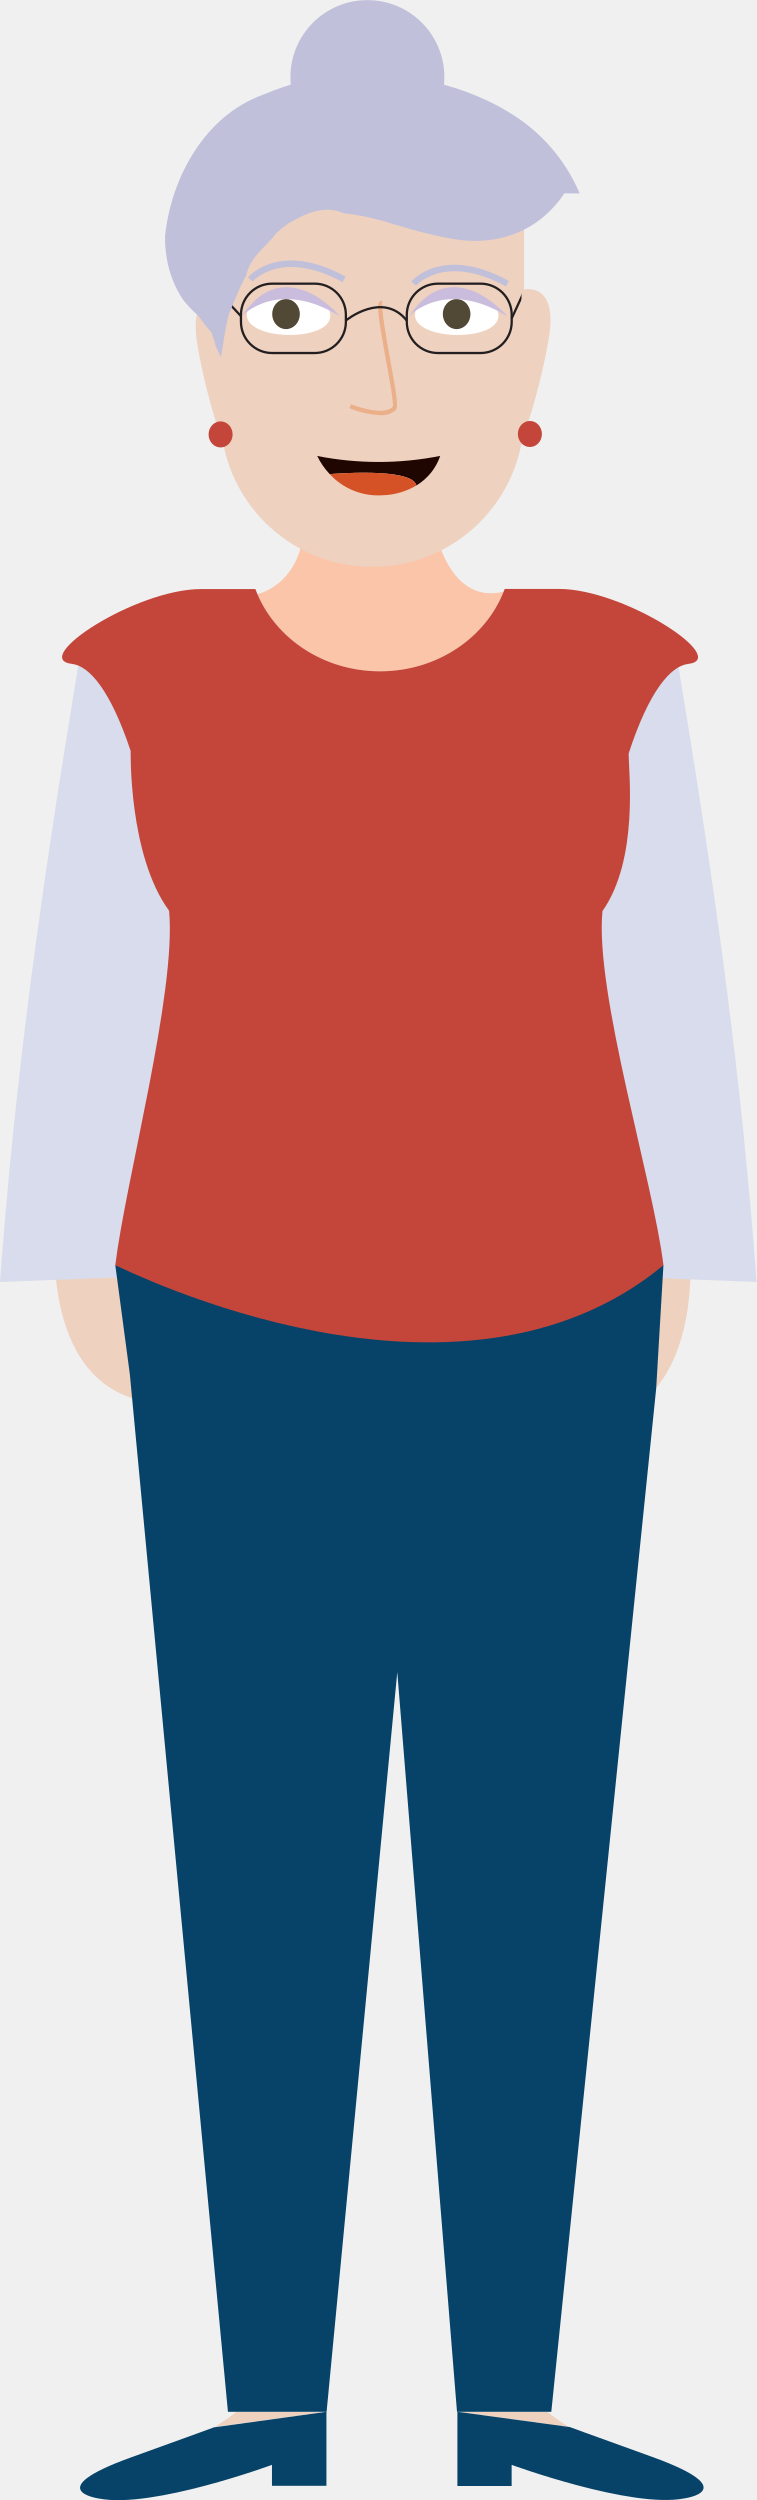
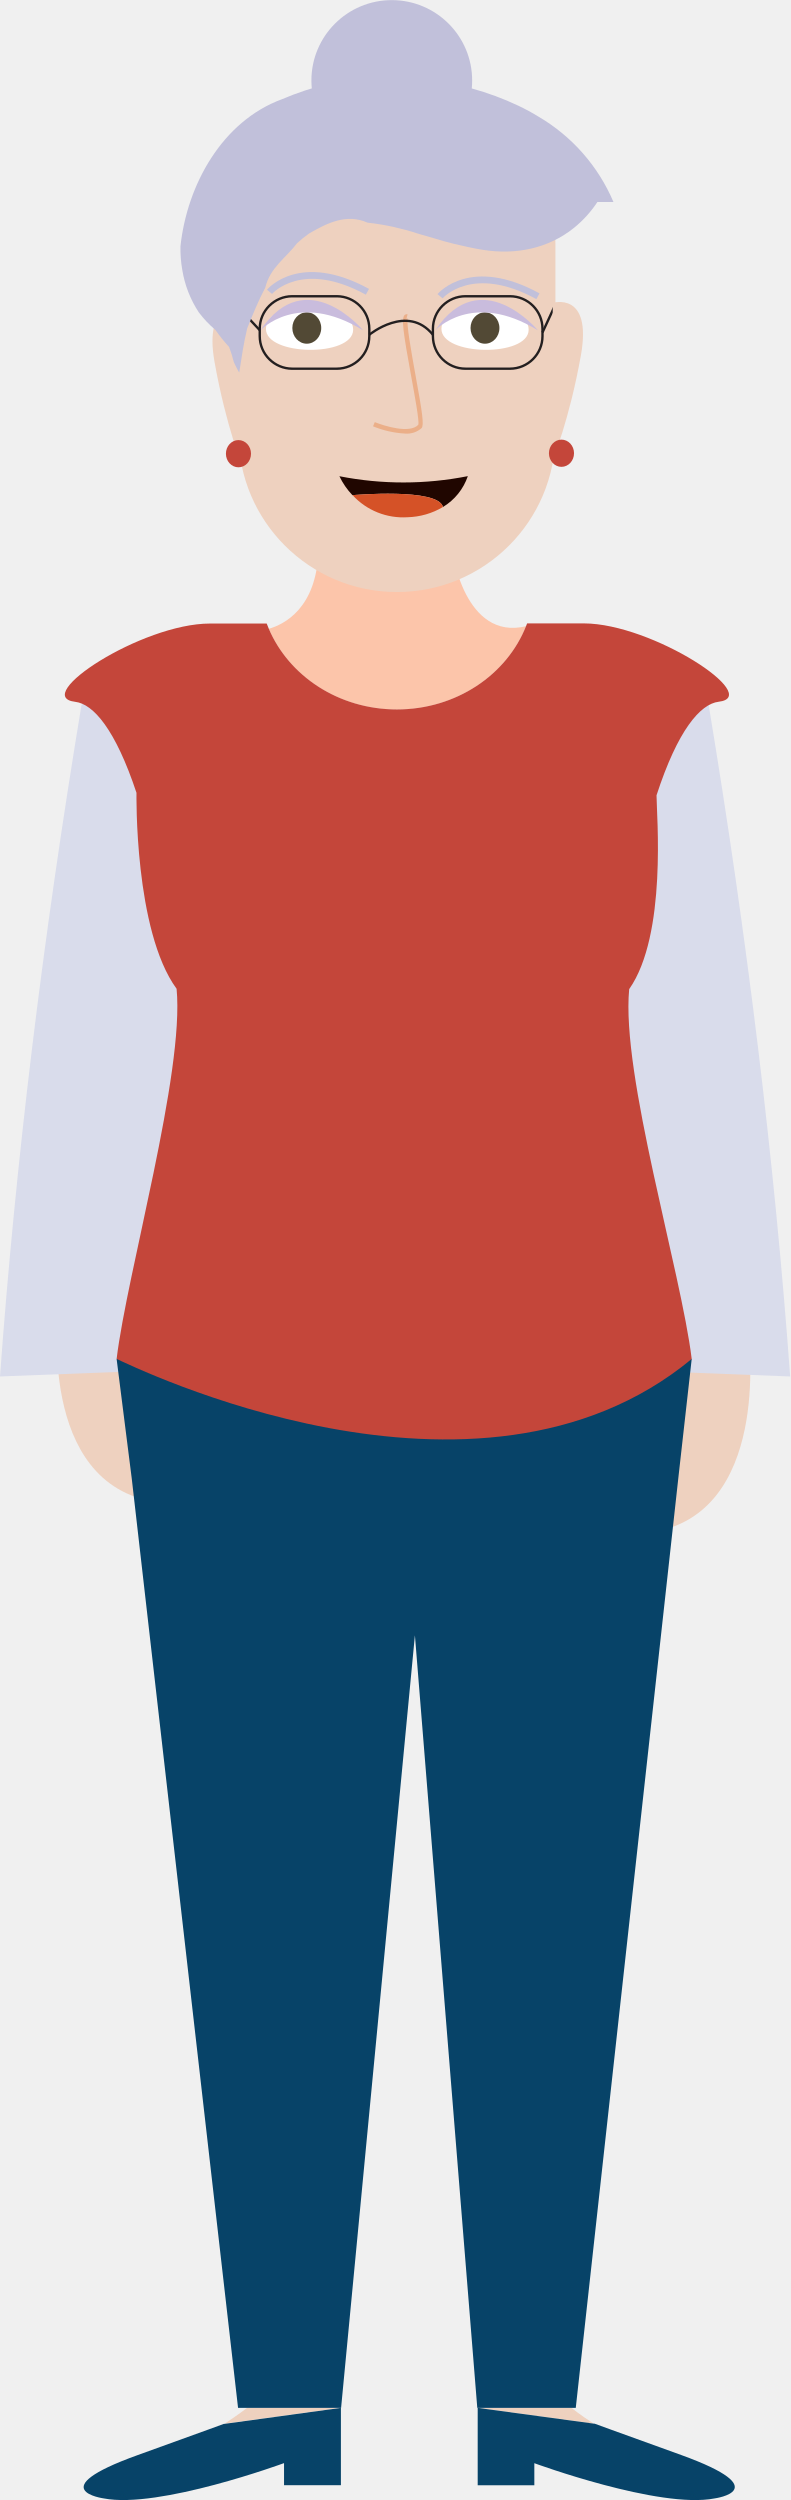
- <svg xmlns="http://www.w3.org/2000/svg" viewBox="0 0 208.42 688.68">
+ <svg xmlns="http://www.w3.org/2000/svg" viewBox="0 0 208.42 659.42">
  <defs>
-     <style>.cls-1{fill:#eed1bf;}.cls-2{fill:#fbc5aa;}.cls-3{fill:#d8dcec;}.cls-4{fill:#074368;}.cls-12,.cls-5{fill:none;stroke-miterlimit:10;}.cls-5{stroke:#c1c0db;stroke-width:1.01px;}.cls-6{fill:#c4463a;}.cls-7{fill:#fff;}.cls-8{fill:#514835;}.cls-9{fill:#cabcdc;}.cls-10{fill:#ebaf89;}.cls-11{fill:#c1c0db;}.cls-12{stroke:#231f20;stroke-width:0.63px;}.cls-13{fill:#200600;}.cls-14{fill:#d55227;}</style>
+     <style>.cls-1{fill:#eed1bf;}.cls-2{fill:#fcc5aa;}.cls-3{fill:#d9dceb;}.cls-4{fill:#074368;}.cls-12,.cls-5{fill:none;stroke-miterlimit:10;}.cls-5{stroke:#c1c0da;stroke-width:1.01px;}.cls-6{fill:#c4463a;}.cls-7{fill:#fff;}.cls-8{fill:#524935;}.cls-9{fill:#c9bcdd;}.cls-10{fill:#ebaf89;}.cls-11{fill:#c1c0da;}.cls-12{stroke:#231f20;stroke-width:0.63px;}.cls-13{fill:#200600;}.cls-14{fill:#d55227;}</style>
  </defs>
  <g id="Layer_2" data-name="Layer 2">
-     <g id="Avatar">
-       <path id="Koza" class="cls-1" d="M15.41,335.27s-5.89,46.38,25.89,51V334.14Z" />
-       <path id="Koza-2" data-name="Koza" class="cls-1" d="M189.81,340.45s5.89,46.38-25.9,51V339.32Z" />
-       <path id="Vrat" class="cls-2" d="M138.76,163c-5.1,12.81-18.42,22-34.07,22-15.37,0-28.5-8.84-33.8-21.31,4-1.14,12.58-5.35,13.09-20.48h35.3S122.52,166.92,138.76,163Z" />
-       <path class="cls-3" d="M0,353.15l51.93-2V211.72s-12-61-30.45-27.88C11.26,245.54,4.16,296.77,0,353.15Z" />
-       <path class="cls-3" d="M208.42,353.15l-51.94-2V211.72s12-61,30.46-27.88C197.16,245.54,204.26,296.77,208.42,353.15Z" />
-       <path id="Koza-3" data-name="Koza" class="cls-1" d="M89.92,664.38l-30.69,4.17c3.61-2.34,5.93-4.17,5.93-4.17Z" />
-       <path id="Koza-4" data-name="Koza" class="cls-1" d="M156.64,668.55,126,664.38h24.77S153,666.21,156.64,668.55Z" />
-       <path id="cevlje" class="cls-4" d="M89.92,664.38v20.39h-15V679s-33.06,12.16-47.57,9.29c0,0-16.55-2.23,8.86-11.39,19-6.85,22.83-8.27,22.83-8.27l.17,0h0Z" />
-       <path id="cevlje-2" data-name="cevlje" class="cls-4" d="M188.51,688.24C174,691.11,140.94,679,140.94,679v5.82H126V664.38l30.69,4.17h0l.17,0s3.83,1.42,22.84,8.27C205.06,686,188.51,688.24,188.51,688.24Z" />
-       <path class="cls-5" d="M43.14,322.11c.14-12.11,61.31,48.44,119,0" />
-       <polygon id="Hlace" class="cls-4" points="182.76 348.5 180.76 382.5 151.87 664.38 125.89 664.38 109.44 460.61 89.97 664.38 62.79 664.38 35.76 378.5 31.76 348.5 182.76 348.5" />
-       <path id="Majica" class="cls-6" d="M189.55,182.9c-4.83.58-10.78,7.47-16.38,24.68,0,4.95,2.85,29.09-7.21,43.4-2.17,22.51,14,74.46,16.8,97.55-56.74,47-147.23,1.63-151,0,2.74-22.76,16.93-75.42,14.82-97.64-11.22-15.34-10.58-44-10.58-44-5.54-16.71-11.39-23.45-16.16-24C8,181.52,37.32,162.27,55.41,162.27H70.35q.25.69.54,1.35c5.3,12.47,18.43,21.31,33.8,21.31,15.65,0,29-9.15,34.07-22,.1-.23.19-.47.28-.7H154C172.07,162.27,201.39,181.52,189.55,182.9Z" />
-       <path id="Koza-5" data-name="Koza" class="cls-1" d="M98.47,26.6h8.2a37.7,37.7,0,0,1,37.7,37.7v50.06a41.8,41.8,0,0,1-41.8,41.8h0a41.8,41.8,0,0,1-41.8-41.8V64.3A37.7,37.7,0,0,1,98.47,26.6Z" />
-       <path class="cls-7" d="M91,87c.09-8-22.94-8.35-23-.31C67.91,93.93,90.94,94.24,91,87Z" />
-       <path class="cls-7" d="M137.31,87c.09-8-22.94-8.35-23-.31C114.2,93.93,137.23,94.24,137.31,87Z" />
-       <ellipse class="cls-8" cx="78.79" cy="86.52" rx="3.81" ry="4.14" />
-       <ellipse class="cls-8" cx="125.79" cy="86.52" rx="3.81" ry="4.14" />
-       <path id="Oci" class="cls-9" d="M66.56,87.14s9.78-10.67,27.09,0C93.65,87.14,78.6,69.06,66.56,87.14Z" />
-       <path id="Oci-2" data-name="Oci" class="cls-9" d="M112.67,87.14s9.78-10.67,27.09,0C139.76,87.14,124.71,69.06,112.67,87.14Z" />
+     <g id="Layer_1-2" data-name="Layer 1">
+       <path id="Koza" class="cls-1" d="M15.41,345.19s-5.89,46.38,25.89,51V344.06Z" />
+       <path id="Koza-2" data-name="Koza" class="cls-1" d="M197.48,353.2s5.88,46.38-25.9,51V352.07Z" />
+       <path id="Vrat" class="cls-2" d="M138.76,165.17c-5.1,12.81-18.42,22-34.07,22-15.37,0-28.5-8.84-33.8-21.31,4-1.14,12.58-5.35,13.09-20.48h35.3S122.52,169.12,138.76,165.17Z" />
+       <path class="cls-3" d="M0,363.07l51.93-2V213.92s-12-61-30.45-27.88Q6.15,278.59,0,363.07Z" />
+       <path class="cls-3" d="M208.42,363.07l-51.94-2V213.92s12-61,30.46-27.88Q202.27,278.59,208.42,363.07Z" />
+       <path id="Koza-3" data-name="Koza" class="cls-1" d="M89.92,635.12l-30.69,4.17c3.61-2.34,5.93-4.17,5.93-4.17Z" />
+       <path id="Koza-4" data-name="Koza" class="cls-1" d="M156.64,639.29,126,635.12h24.77S153,637,156.64,639.29Z" />
+       <path id="cevlje" class="cls-4" d="M89.92,635.12v20.39h-15v-5.82S41.87,661.85,27.36,659c0,0-16.55-2.23,8.86-11.39,19-6.85,22.83-8.27,22.83-8.27l.17,0h0Z" />
+       <path id="cevlje-2" data-name="cevlje" class="cls-4" d="M188.51,659c-14.5,2.87-47.57-9.29-47.57-9.29v5.82H126V635.12l30.69,4.17h0l.17,0s3.83,1.42,22.84,8.27C205.06,656.75,188.51,659,188.51,659Z" />
+       <path class="cls-5" d="M43.14,332c.14-12.11,61.31,48.44,119,0" />
+       <polygon id="Hlace" class="cls-4" points="182.45 358.45 179.01 389.06 151.87 635.12 125.89 635.12 109.44 431.35 89.97 635.12 62.79 635.12 34.76 390.06 30.76 358.45 182.45 358.45" />
+       <path id="Majica" class="cls-6" d="M189.55,185.1c-4.83.58-10.78,7.47-16.38,24.68,0,4.95,2.85,36.81-7.21,51.12-2.17,22.51,13.69,74.46,16.49,97.55-56.74,46.95-147.92,1.63-151.69,0C33.5,335.69,48.69,283,46.58,260.81,35.36,245.47,36,209.12,36,209.12c-5.54-16.71-11.39-23.45-16.16-24C8,183.72,37.32,164.47,55.41,164.47H70.35q.25.69.54,1.35c5.3,12.47,18.43,21.31,33.8,21.31,15.65,0,29-9.15,34.07-22,.1-.23.19-.47.28-.7H154C172.07,164.47,201.39,183.72,189.55,185.1Z" />
+       <path id="Koza-5" data-name="Koza" class="cls-1" d="M100.6,26.6h8.2a37.7,37.7,0,0,1,37.7,37.7v50.06a41.8,41.8,0,0,1-41.8,41.8h0a41.8,41.8,0,0,1-41.8-41.8V64.3a37.7,37.7,0,0,1,37.7-37.7Z" />
+       <path class="cls-7" d="M93.15,87c.09-8-22.94-8.35-23-.31C70,93.93,93.07,94.24,93.15,87Z" />
+       <path class="cls-7" d="M139.44,87c.09-8-22.94-8.35-23-.31C116.33,93.93,139.36,94.24,139.44,87Z" />
+       <ellipse class="cls-8" cx="80.92" cy="86.52" rx="3.81" ry="4.14" />
+       <ellipse class="cls-8" cx="127.92" cy="86.52" rx="3.81" ry="4.14" />
+       <path id="Oci" class="cls-9" d="M68.69,87.14s9.79-10.67,27.1,0C95.79,87.14,80.73,69.06,68.69,87.14Z" />
+       <path id="Oci-2" data-name="Oci" class="cls-9" d="M114.8,87.14s9.78-10.67,27.09,0C141.89,87.14,126.84,69.06,114.8,87.14Z" />
      <g id="Nos">
-         <path class="cls-10" d="M104.68,114.36a25.86,25.86,0,0,1-8.42-1.91l.47-1.11c2.43,1,9.24,3.13,11.47.7.32-.83-.91-7.54-1.9-12.94-2.1-11.49-2.61-15.2-1.7-16a.82.82,0,0,1,.78-.19l-.3,1.16a.39.39,0,0,0,.38-.14c-.54,1,.94,9.1,2,15,1.86,10.16,2.29,13.22,1.6,14A5.8,5.8,0,0,1,104.68,114.36Z" />
+         <path class="cls-10" d="M106.81,114.36a25.86,25.86,0,0,1-8.42-1.91l.47-1.11c2.43,1,9.24,3.13,11.47.7.32-.83-.91-7.54-1.9-12.94-2.1-11.49-2.61-15.2-1.7-16a.82.82,0,0,1,.78-.19l-.3,1.16a.39.39,0,0,0,.38-.14c-.54,1,.94,9.1,2,15,1.86,10.16,2.29,13.22,1.6,14A5.8,5.8,0,0,1,106.81,114.36Z" />
      </g>
-       <path id="Obrve" class="cls-11" d="M94.37,77.73c-16.87-9.24-24.67-.29-24.74-.2l-1.34-1.12c.36-.42,8.81-10.12,26.91-.21Z" />
-       <path id="Obrve-2" data-name="Obrve" class="cls-11" d="M139.35,78.9c-16.87-9.24-24.67-.29-24.74-.2l-1.34-1.12c.35-.42,8.81-10.12,26.91-.2Z" />
+       <path id="Obrve" class="cls-11" d="M96.5,77.73c-16.86-9.24-24.67-.29-24.74-.2l-1.34-1.12c.36-.42,8.81-10.12,26.91-.21Z" />
+       <path id="Obrve-2" data-name="Obrve" class="cls-11" d="M141.48,78.9c-16.87-9.24-24.67-.29-24.74-.2l-1.34-1.12c.35-.42,8.81-10.12,26.91-.2Z" />
      <g id="ocala">
-         <rect class="cls-12" x="112.06" y="78.14" width="28.9" height="19.11" rx="8.59" />
-         <rect class="cls-12" x="66.38" y="78.14" width="28.9" height="19.11" rx="8.59" />
-         <path class="cls-12" d="M95.27,88.3s10.1-8.28,16.79,0" />
-         <line class="cls-12" x1="60.77" y1="81.06" x2="66.38" y2="87.09" />
-         <line class="cls-12" x1="144.36" y1="80.3" x2="140.96" y2="87.7" />
+         <rect class="cls-12" x="114.19" y="78.14" width="28.9" height="19.11" rx="8.59" />
+         <rect class="cls-12" x="68.51" y="78.14" width="28.9" height="19.11" rx="8.59" />
+         <path class="cls-12" d="M97.4,88.3s10.1-8.28,16.79,0" />
+         <line class="cls-12" x1="62.9" y1="81.06" x2="68.51" y2="87.09" />
+         <line class="cls-12" x1="146.5" y1="80.3" x2="143.09" y2="87.7" />
      </g>
-       <path id="Koza-6" data-name="Koza" class="cls-1" d="M143.66,79.89s10.48-3.19,7.43,13.86-7.43,27.6-7.43,27.6Z" />
-       <path id="Koza-7" data-name="Koza" class="cls-1" d="M61.9,81.67s-10.48-3.18-7.43,13.87,7.43,27.6,7.43,27.6Z" />
-       <ellipse id="Uhani" class="cls-6" cx="60.77" cy="119.67" rx="3.31" ry="3.59" />
-       <ellipse id="Uhani-2" data-name="Uhani" class="cls-6" cx="145.97" cy="119.55" rx="3.31" ry="3.59" />
-       <path class="cls-13" d="M121.27,125.59a15.23,15.23,0,0,1-6.56,8.14c-1.23-5.12-23.8-3.13-23.88-3.12a19.27,19.27,0,0,1-3.44-5A87.28,87.28,0,0,0,121.27,125.59Z" />
-       <path class="cls-14" d="M114.71,133.73h0a19.2,19.2,0,0,1-9.32,2.7,18.1,18.1,0,0,1-14.56-5.82C90.91,130.6,113.48,128.61,114.71,133.73Z" />
-       <polygon class="cls-13" points="90.83 130.61 90.84 130.61 90.84 130.61 90.83 130.61" />
-       <path id="Lasje2" class="cls-11" d="M159.68,53.28h-4.23a30.23,30.23,0,0,1-6.15,6.8c-6.82,5.5-15.41,7.19-24,5.83-2.49-.37-5.09-1-7.73-1.6q-2.36-.59-4.74-1.28L108,61.64c-2-.68-4.2-1.26-6.42-1.76a64.2,64.2,0,0,0-6.82-1.12c-5.55-2.45-10.6.07-15.41,2.85a31,31,0,0,0-3.18,2.57c-2.93,3.89-7.13,6.42-8.38,11.7-.91,1.72-1.74,3.49-2.52,5.3S63.75,84.81,63,86.65c-.46,1.93-.85,3.91-1.18,5.86s-.64,3.91-.92,5.8c0,0-.61-1-1.42-2.75a33.24,33.24,0,0,0-1.25-4A44.49,44.49,0,0,1,54.67,87a28.08,28.08,0,0,1-4.38-4.63,28.79,28.79,0,0,1-4.35-11.23,31.92,31.92,0,0,1-.47-6.19c1.73-16.18,11-33,26.8-38.79,2-.85,4-1.61,6-2.27.62-.2,1.22-.39,1.84-.57-.06-.69-.1-1.38-.1-2.09a21.2,21.2,0,0,1,42.4,0,20.8,20.8,0,0,1-.1,2.1,75,75,0,0,1,12.32,4.57,56.13,56.13,0,0,1,5.34,2.9A47.68,47.68,0,0,1,159.68,53.28Z" />
+       <path id="Koza-6" data-name="Koza" class="cls-1" d="M145.79,79.89s10.48-3.19,7.43,13.86-7.43,27.6-7.43,27.6Z" />
+       <path id="Koza-7" data-name="Koza" class="cls-1" d="M64,81.67S53.55,78.49,56.6,95.54,64,123.14,64,123.14Z" />
+       <ellipse id="Uhani" class="cls-6" cx="62.9" cy="119.67" rx="3.31" ry="3.59" />
+       <ellipse id="Uhani-2" data-name="Uhani" class="cls-6" cx="148.1" cy="119.55" rx="3.31" ry="3.59" />
+       <path class="cls-13" d="M123.4,125.59a15.23,15.23,0,0,1-6.56,8.14c-1.23-5.12-23.8-3.13-23.88-3.12a19.27,19.27,0,0,1-3.44-5A87.28,87.28,0,0,0,123.4,125.59Z" />
+       <path class="cls-14" d="M116.84,133.73h0a19.17,19.17,0,0,1-9.32,2.7A18.1,18.1,0,0,1,93,130.61C93,130.6,115.61,128.61,116.84,133.73Z" />
+       <polygon class="cls-13" points="92.96 130.61 92.97 130.61 92.97 130.61 92.96 130.61" />
+       <path id="Lasje" class="cls-11" d="M161.81,53.28h-4.23a30.23,30.23,0,0,1-6.15,6.8c-6.82,5.5-15.41,7.19-24,5.83-2.49-.37-5.09-1-7.72-1.6Q117.33,63.73,115,63l-4.81-1.39c-2-.68-4.2-1.26-6.42-1.76a64.2,64.2,0,0,0-6.82-1.12c-5.55-2.45-10.6.07-15.41,2.85a31,31,0,0,0-3.18,2.57c-2.93,3.89-7.13,6.42-8.38,11.7-.91,1.72-1.74,3.49-2.52,5.3s-1.54,3.63-2.26,5.47c-.46,1.93-.85,3.91-1.18,5.86s-.64,3.91-.92,5.8c0,0-.61-1-1.42-2.75a33.24,33.24,0,0,0-1.25-4A44.49,44.49,0,0,1,56.8,87a28.08,28.08,0,0,1-4.38-4.63,28.79,28.79,0,0,1-4.35-11.23,31.92,31.92,0,0,1-.47-6.19c1.74-16.18,11-33,26.8-38.79,2-.85,4-1.61,6-2.27.62-.2,1.22-.39,1.84-.57-.06-.69-.1-1.38-.1-2.09a21.2,21.2,0,0,1,42.4,0,20.8,20.8,0,0,1-.1,2.1,75,75,0,0,1,12.32,4.57,56.13,56.13,0,0,1,5.34,2.9A47.68,47.68,0,0,1,161.81,53.28Z" />
    </g>
  </g>
</svg>
